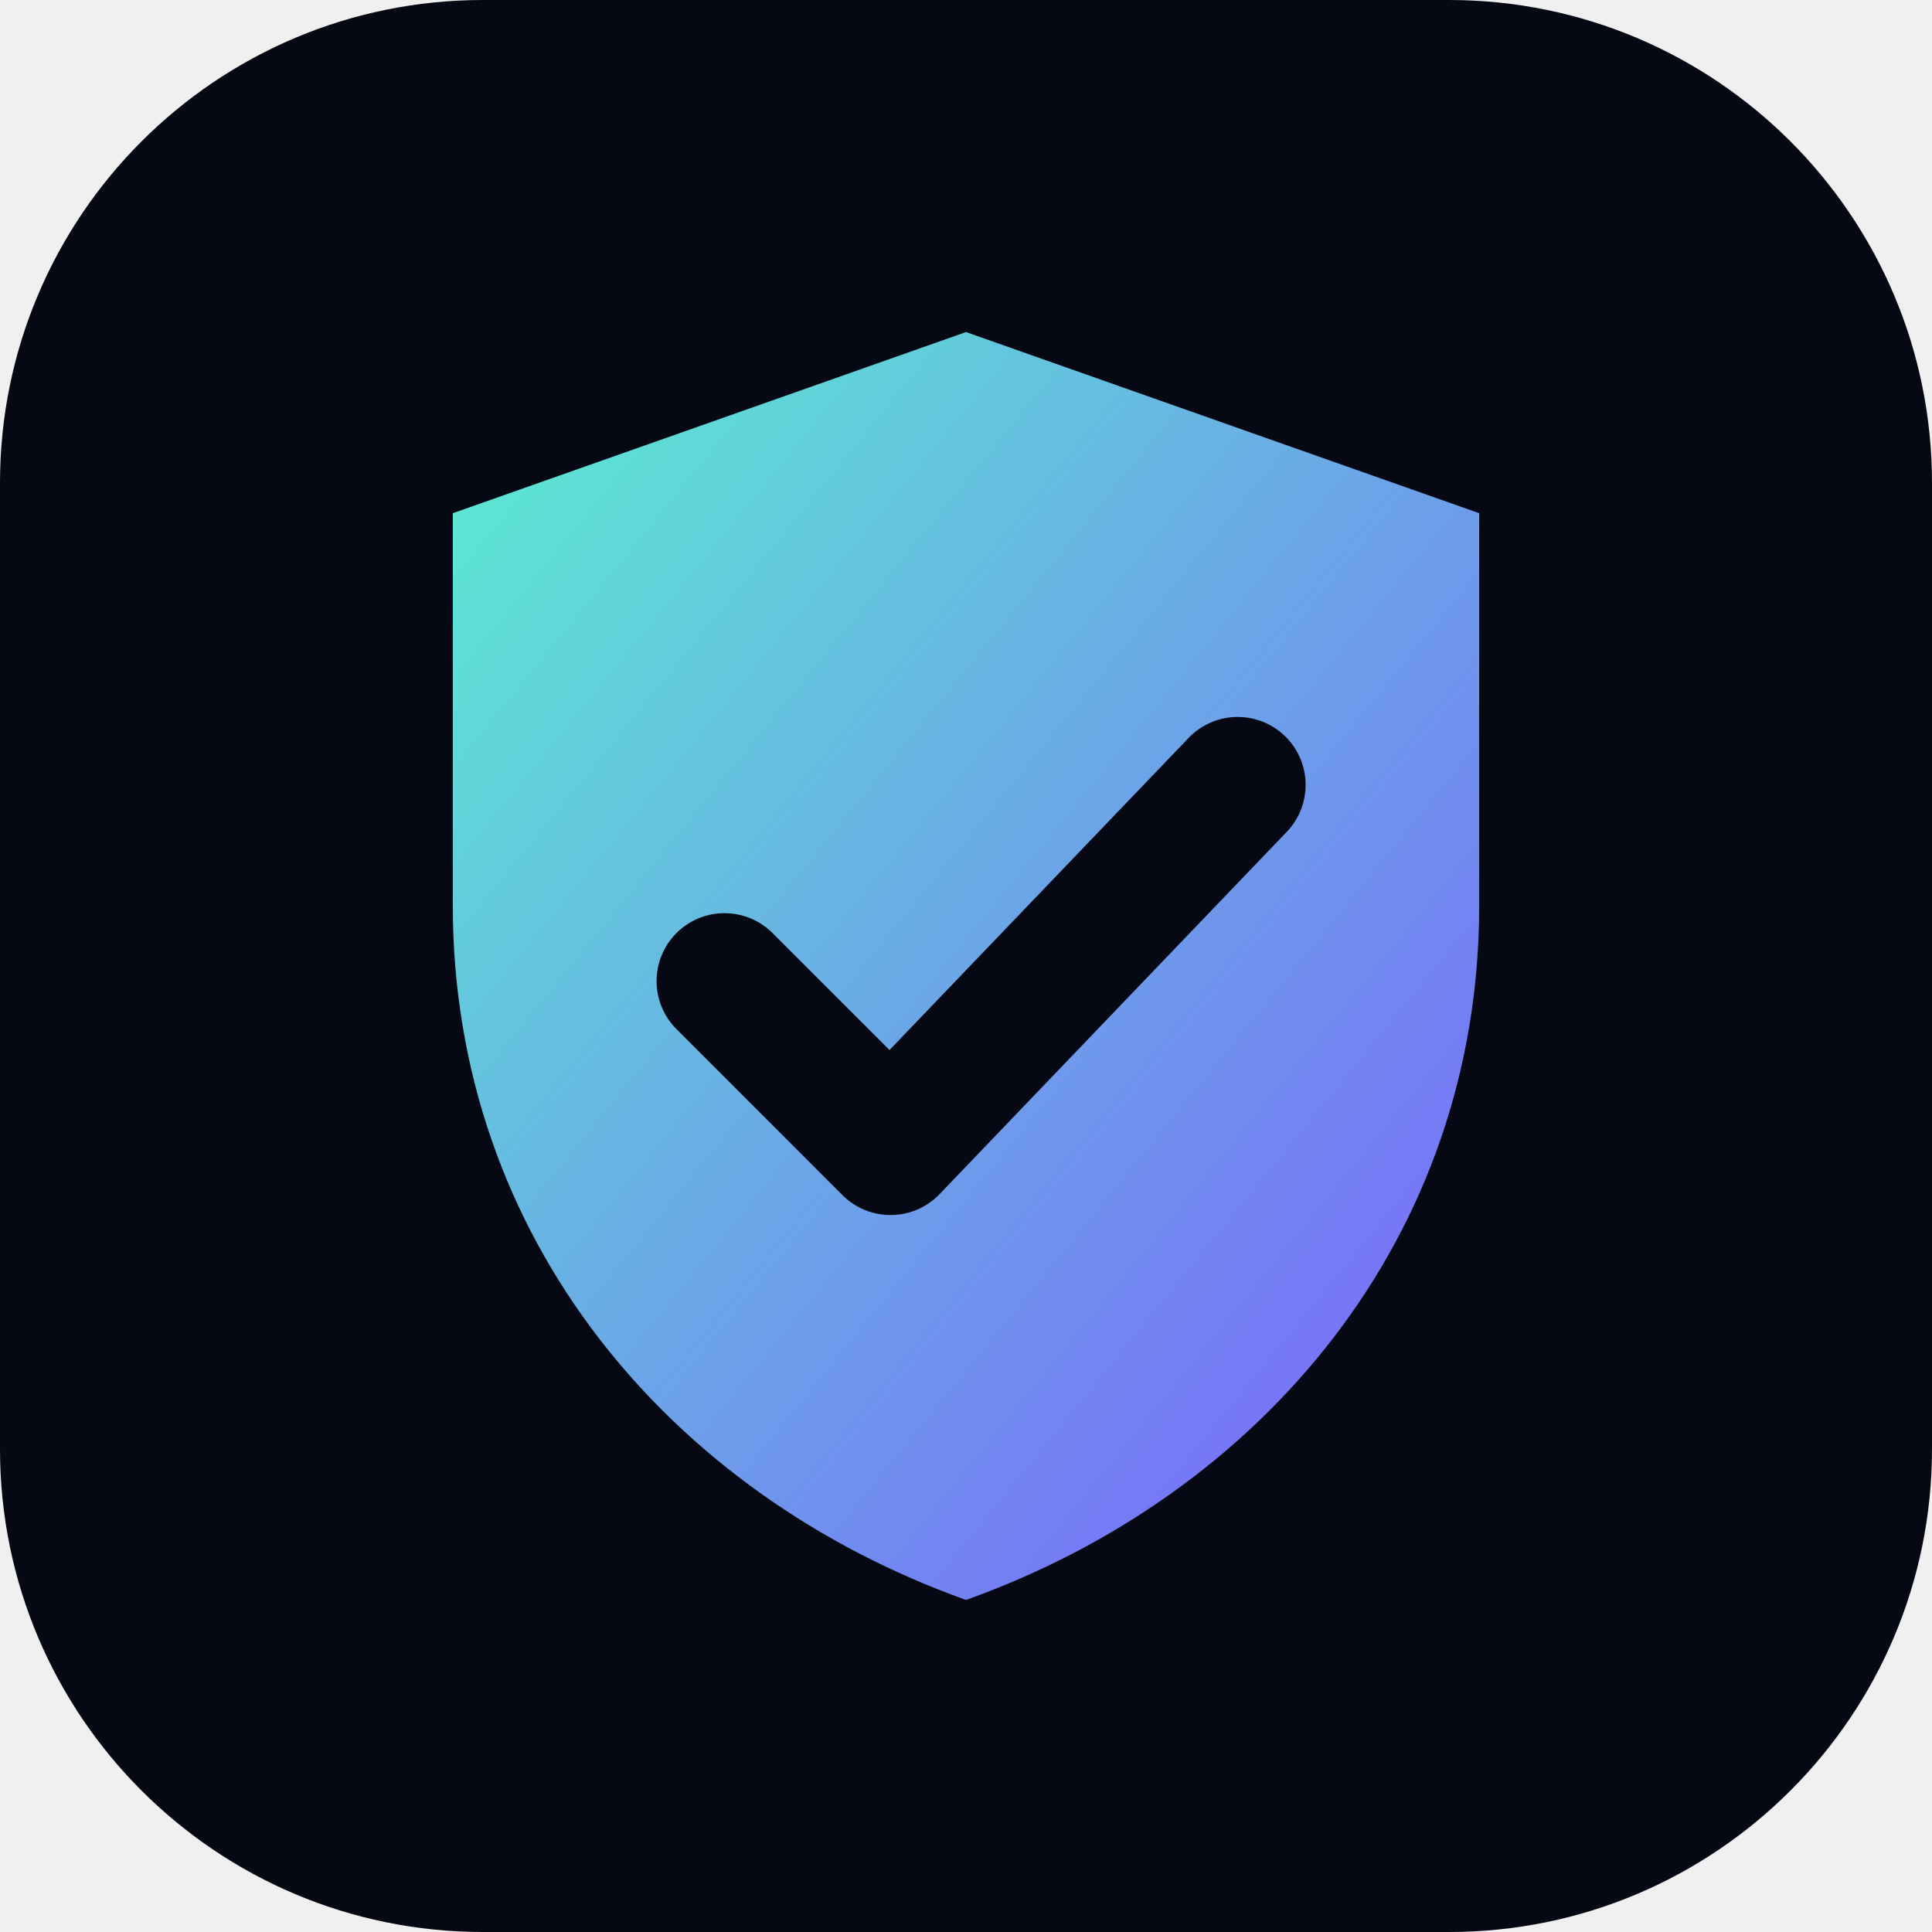
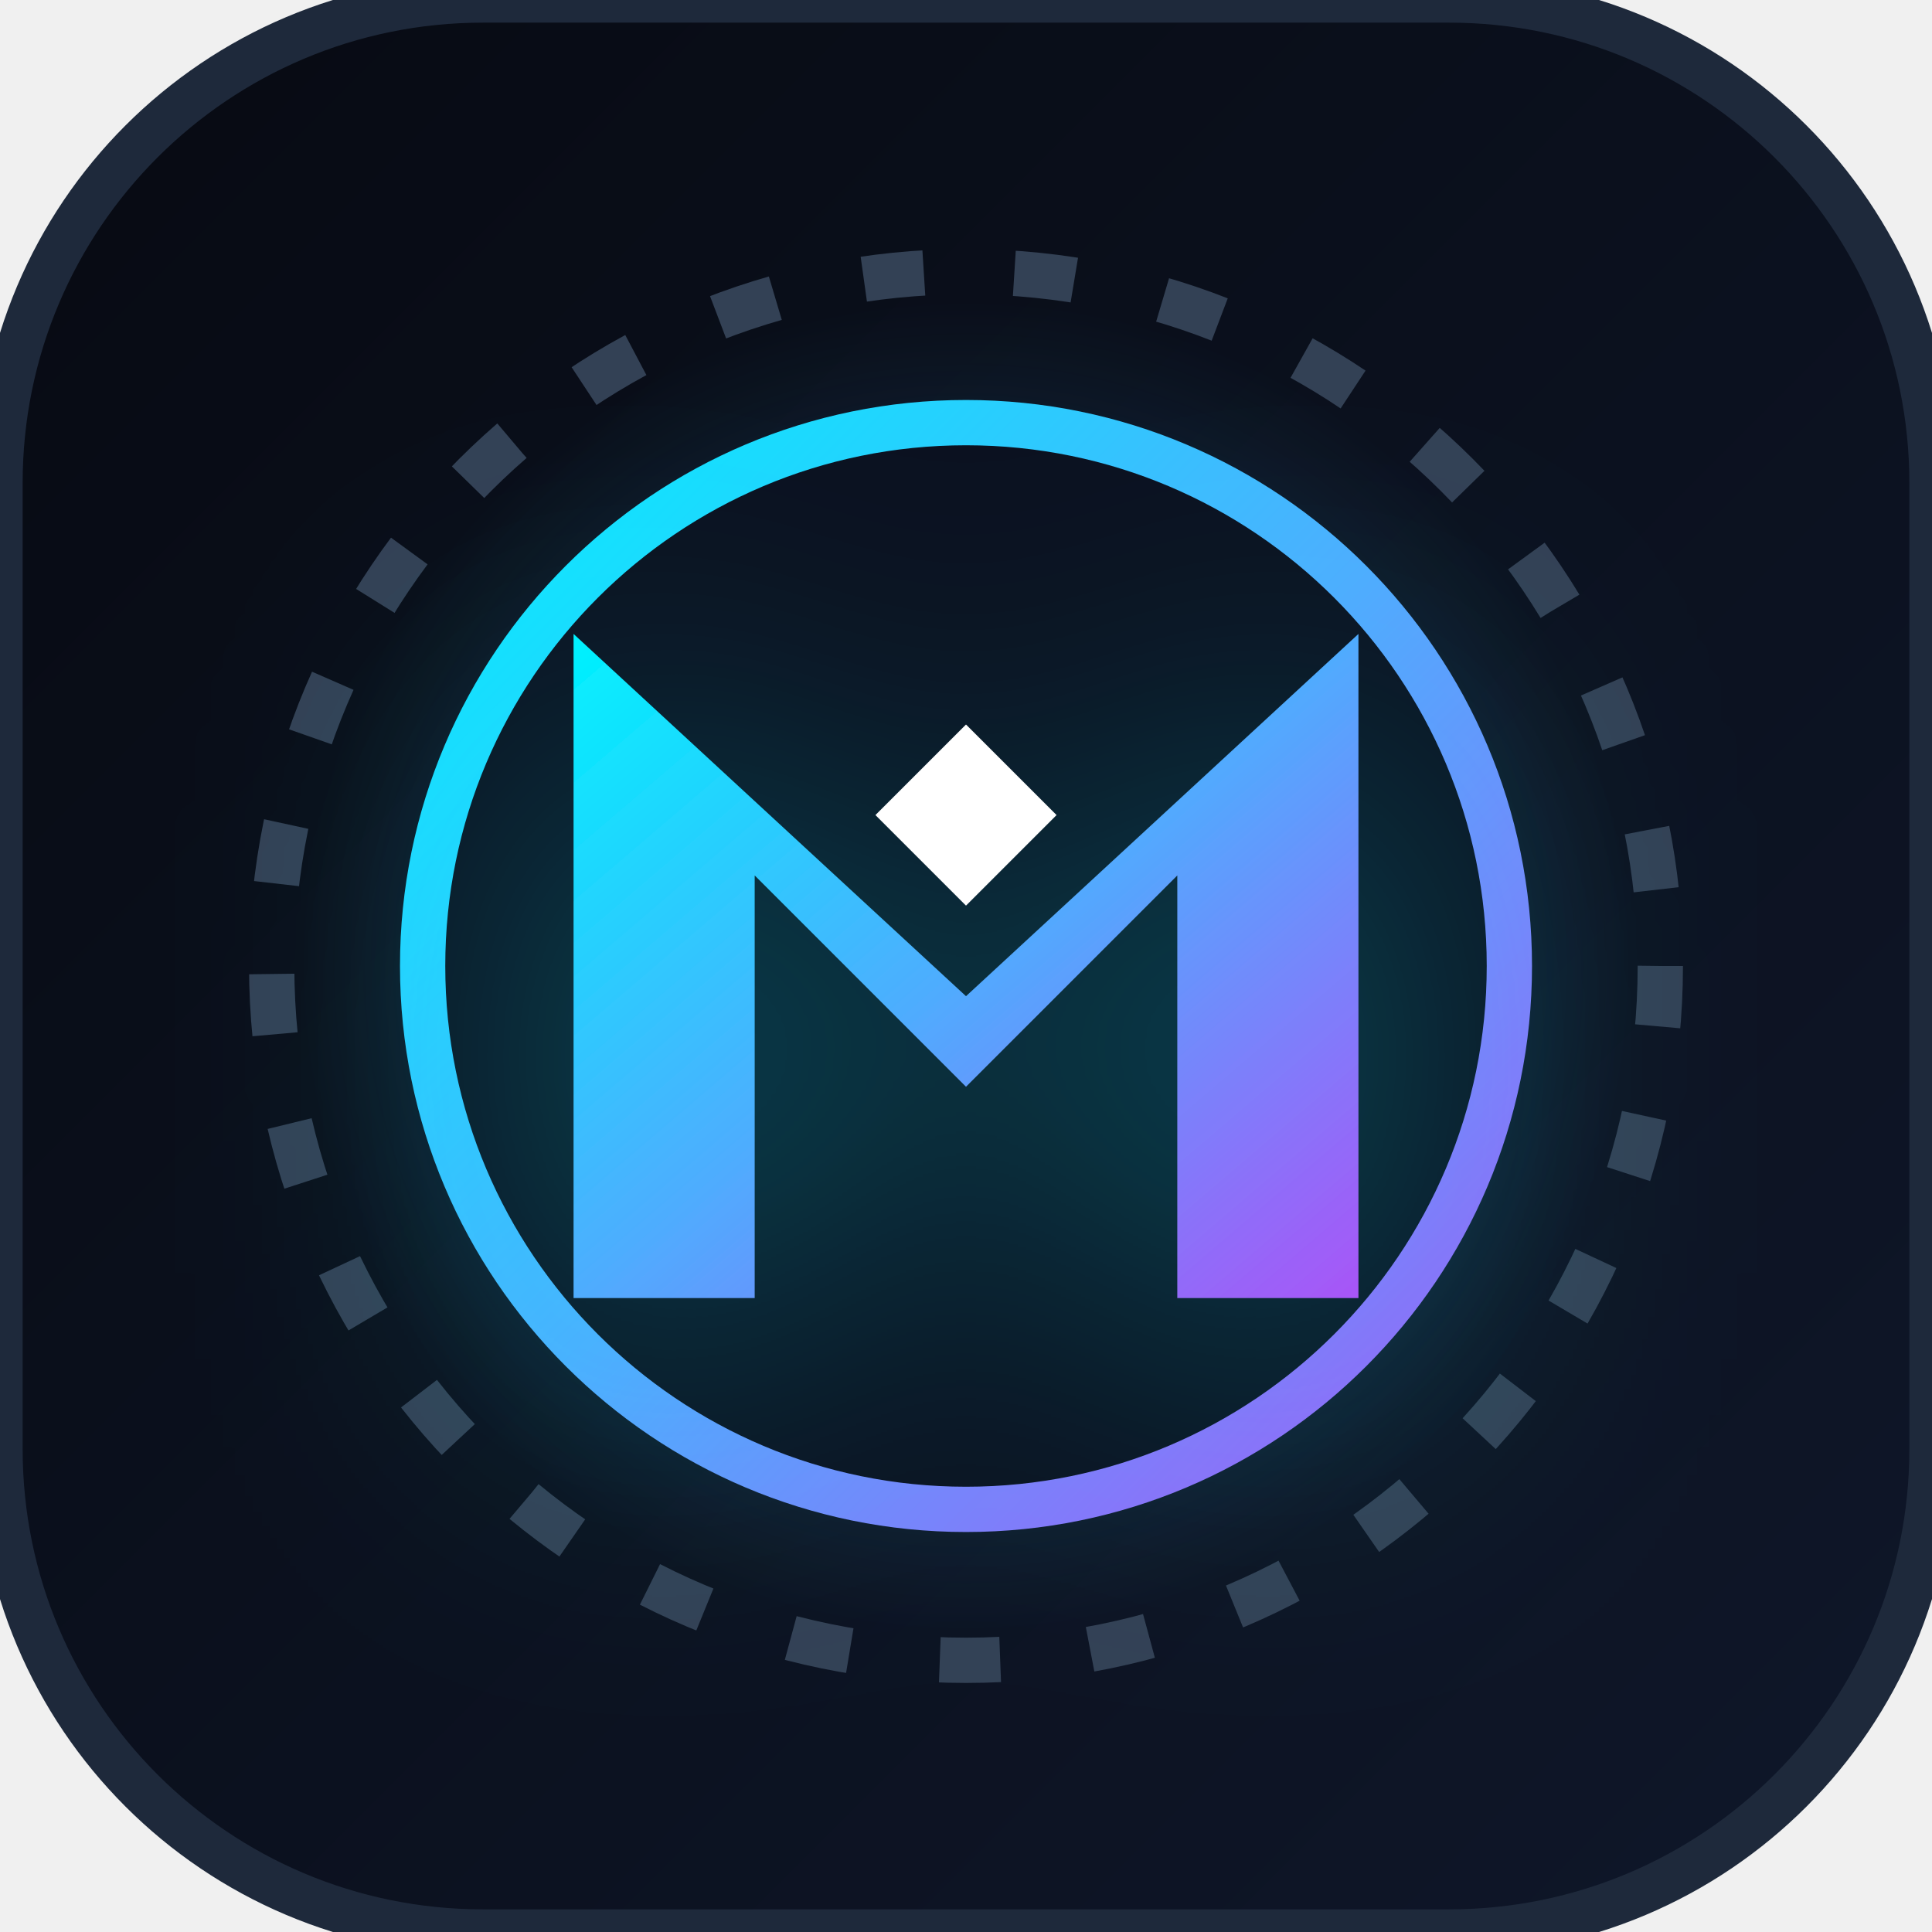
- <svg xmlns="http://www.w3.org/2000/svg" viewBox="0 0 64 64">
+ <svg xmlns="http://www.w3.org/2000/svg" viewBox="0 0 64 64" width="64" height="64">
  <defs>
-     <linearGradient id="g" x1="0" y1="0" x2="1" y2="1">
-       <stop offset="0" stop-color="#5af0d0" />
-       <stop offset="1" stop-color="#7c5cff" />
+     <linearGradient id="neonGrad" x1="0%" y1="0%" x2="100%" y2="100%">
+       <stop offset="0%" stop-color="#00f2fe" />
+       <stop offset="50%" stop-color="#4facfe" />
+       <stop offset="100%" stop-color="#a855f7" />
    </linearGradient>
+     <linearGradient id="bgGrad" x1="0%" y1="0%" x2="100%" y2="100%">
+       <stop offset="0%" stop-color="#070a12" />
+       <stop offset="100%" stop-color="#0f172a" />
+     </linearGradient>
+     <radialGradient id="aura" cx="50%" cy="50%" r="50%">
+       <stop offset="0%" stop-color="#38bdf8" stop-opacity="0.35" />
+       <stop offset="100%" stop-color="#38bdf8" stop-opacity="0" />
+     </radialGradient>
  </defs>
-   <rect width="64" height="64" rx="16" fill="#060913" />
-   <path d="M32 11l17 6v13c0 11-7.200 19.500-17 23-9.800-3.500-17-12-17-23V17z" fill="url(#g)" />
-   <path d="M24 32.500l5.500 5.500L41 26" fill="none" stroke="#060913" stroke-width="4.500" stroke-linecap="round" stroke-linejoin="round" />
+   <rect width="64" height="64" rx="16" fill="url(#bgGrad)" stroke="#1e293b" stroke-width="1.5" />
+   <circle cx="32" cy="32" r="22" fill="url(#aura)" />
+   <circle cx="32" cy="32" r="23" fill="none" stroke="#334155" stroke-width="1.5" stroke-dasharray="2 3" />
+   <circle cx="32" cy="32" r="18" fill="#0b1120" stroke="url(#neonGrad)" stroke-width="1.5" />
+   <line x1="32" y1="9" x2="32" y2="13" stroke="url(#neonGrad)" stroke-width="2" stroke-linecap="round" />
+   <line x1="32" y1="51" x2="32" y2="55" stroke="url(#neonGrad)" stroke-width="2" stroke-linecap="round" />
+   <line x1="9" y1="32" x2="13" y2="32" stroke="url(#neonGrad)" stroke-width="2" stroke-linecap="round" />
+   <line x1="51" y1="32" x2="55" y2="32" stroke="url(#neonGrad)" stroke-width="2" stroke-linecap="round" />
+   <path d="M19 43 L19 21 L32 33 L45 21 L45 43 L39 43 L39 29 L32 36 L25 29 L25 43 Z" fill="url(#neonGrad)" filter="drop-shadow(0 2px 6px rgba(0,242,254,0.4))" />
+   <polygon points="32,24 35,27 32,30 29,27" fill="#ffffff" />
</svg>
